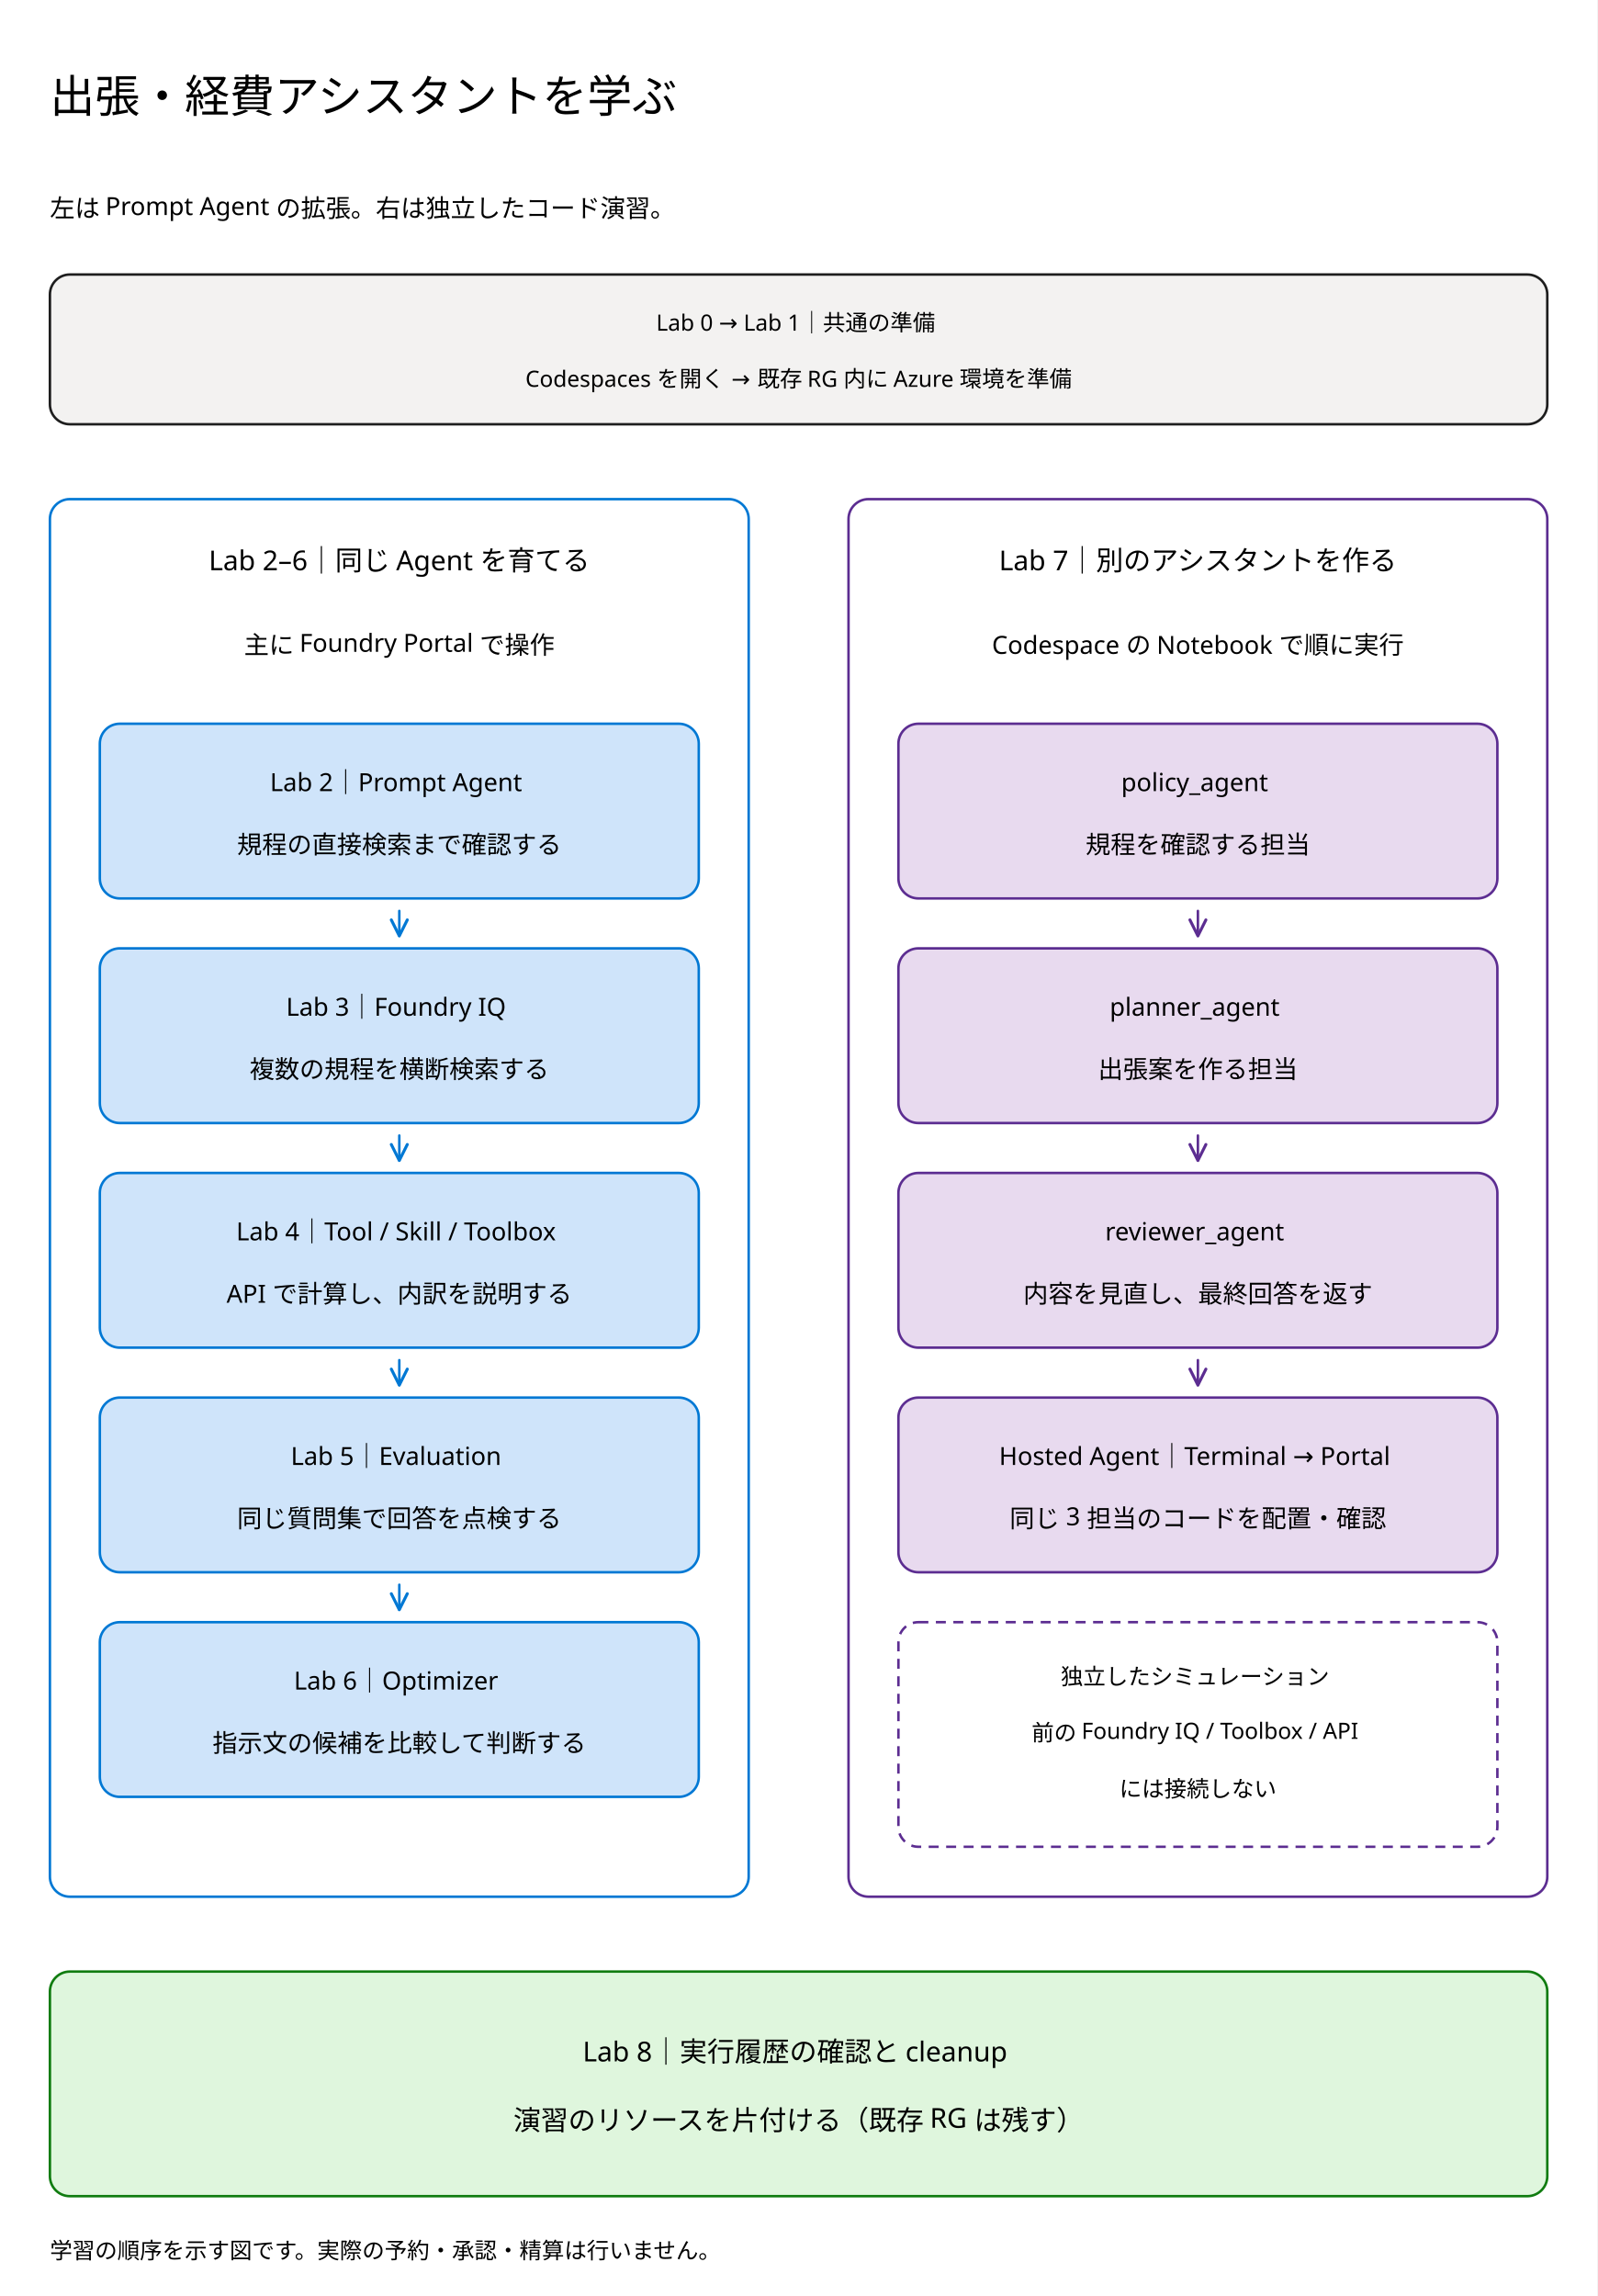
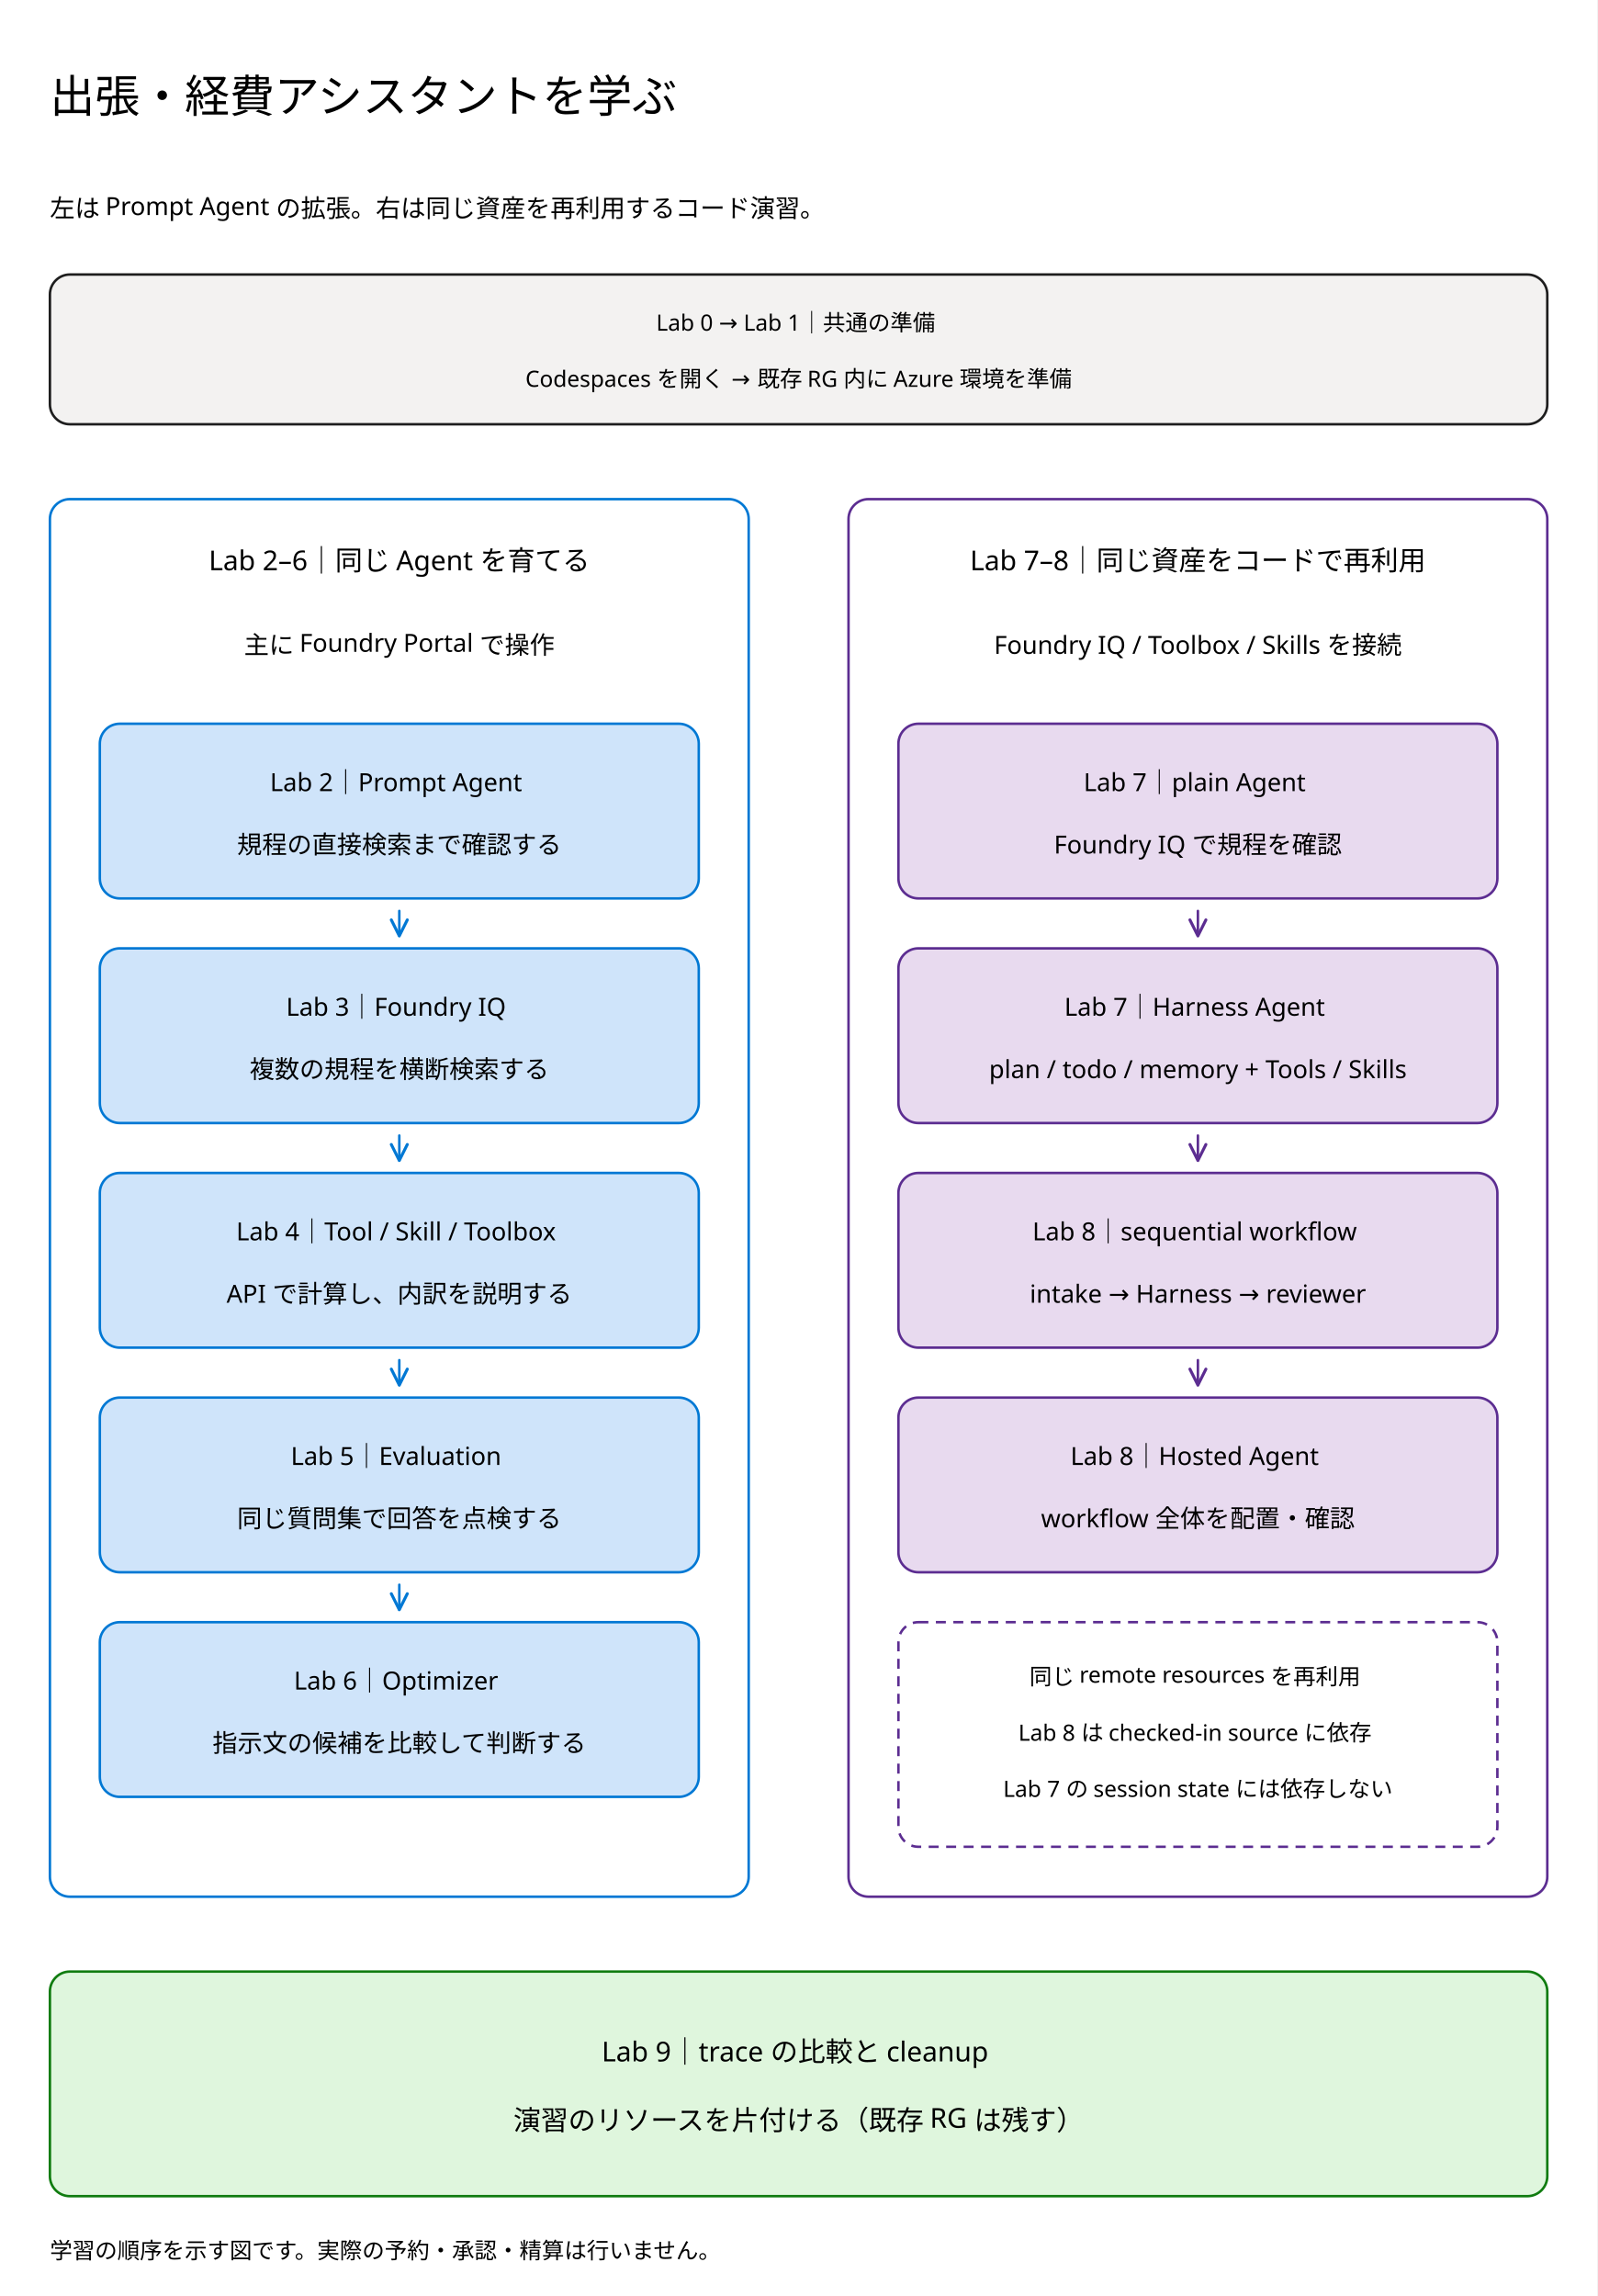
<svg xmlns="http://www.w3.org/2000/svg" width="1280" height="1840" viewBox="0 0 1280 1840" role="img" aria-labelledby="diagram-title diagram-description">
  <defs>
    <marker id="blue-arrowhead" viewBox="0 0 10 10" refX="9" refY="5" markerWidth="8" markerHeight="8" orient="auto-start-reverse">
      <path d="M 1 1 L 9 5 L 1 9" fill="none" stroke="#0078D4" stroke-width="1.5" stroke-linecap="round" stroke-linejoin="round" />
    </marker>
    <marker id="purple-arrowhead" viewBox="0 0 10 10" refX="9" refY="5" markerWidth="8" markerHeight="8" orient="auto-start-reverse">
      <path d="M 1 1 L 9 5 L 1 9" fill="none" stroke="#5C2D91" stroke-width="1.5" stroke-linecap="round" stroke-linejoin="round" />
    </marker>
    <style>
      text { fill: #000000; font-family: "Segoe UI", "Yu Gothic", Meiryo, "Noto Sans JP", sans-serif; }
      .outline { fill: none; stroke-width: 2; }
      .card { stroke-width: 2; }
      .edge { fill: none; stroke-width: 2; stroke-linecap: round; }
    </style>
  </defs>
  <rect width="1280" height="1840" fill="#ffffff" />
  <text id="learning-title" x="40" y="90" font-size="36">出張・経費アシスタントを学ぶ</text>
-   <text id="learning-intro" x="40" y="174" font-size="20">左は Prompt Agent の拡張。右は独立したコード演習。</text>
+   <text id="learning-intro" x="40" y="174" font-size="20">左は Prompt Agent の拡張。右は同じ資産を再利用するコード演習。</text>
  <rect id="shared-preparation" class="card" x="40" y="220" width="1200" height="120" rx="16" stroke="#1e1e1e" fill="#F3F2F1" />
  <text id="shared-preparation-text" x="640" font-size="18" text-anchor="middle">
    <tspan x="640" y="265">Lab 0 → Lab 1｜共通の準備</tspan>
    <tspan x="640" y="310">Codespaces を開く → 既存 RG 内に Azure 環境を準備</tspan>
  </text>
  <rect id="prompt-learning-container" class="outline" x="40" y="400" width="560" height="1120" rx="16" stroke="#0078D4" />
  <text id="prompt-learning-title" x="320" y="457" font-size="22" text-anchor="middle">Lab 2–6｜同じ Agent を育てる</text>
  <text id="prompt-learning-surface" x="320" y="524" font-size="20" text-anchor="middle">主に Foundry Portal で操作</text>
  <rect id="lab2-prompt" class="card" x="80" y="580" width="480" height="140" rx="16" stroke="#0078D4" fill="#CFE4FA" />
  <text id="lab2-prompt-text" x="320" font-size="20" text-anchor="middle">
    <tspan x="320" y="634">Lab 2｜Prompt Agent</tspan>
    <tspan x="320" y="684">規程の直接検索まで確認する</tspan>
  </text>
  <rect id="lab3-knowledge" class="card" x="80" y="760" width="480" height="140" rx="16" stroke="#0078D4" fill="#CFE4FA" />
  <text id="lab3-knowledge-text" x="320" font-size="20" text-anchor="middle">
    <tspan x="320" y="814">Lab 3｜Foundry IQ</tspan>
    <tspan x="320" y="864">複数の規程を横断検索する</tspan>
  </text>
  <rect id="lab4-toolbox" class="card" x="80" y="940" width="480" height="140" rx="16" stroke="#0078D4" fill="#CFE4FA" />
  <text id="lab4-toolbox-text" x="320" font-size="20" text-anchor="middle">
    <tspan x="320" y="994">Lab 4｜Tool / Skill / Toolbox</tspan>
    <tspan x="320" y="1044">API で計算し、内訳を説明する</tspan>
  </text>
  <rect id="lab5-evaluation" class="card" x="80" y="1120" width="480" height="140" rx="16" stroke="#0078D4" fill="#CFE4FA" />
  <text id="lab5-evaluation-text" x="320" font-size="20" text-anchor="middle">
    <tspan x="320" y="1174">Lab 5｜Evaluation</tspan>
    <tspan x="320" y="1224">同じ質問集で回答を点検する</tspan>
  </text>
  <rect id="lab6-optimizer" class="card" x="80" y="1300" width="480" height="140" rx="16" stroke="#0078D4" fill="#CFE4FA" />
  <text id="lab6-optimizer-text" x="320" font-size="20" text-anchor="middle">
    <tspan x="320" y="1354">Lab 6｜Optimizer</tspan>
    <tspan x="320" y="1404">指示文の候補を比較して判断する</tspan>
  </text>
  <path id="lab2-to-lab3" class="edge" data-from="lab2-prompt" data-to="lab3-knowledge" d="M 320 730 L 320 750" stroke="#0078D4" marker-end="url(#blue-arrowhead)" />
  <path id="lab3-to-lab4" class="edge" data-from="lab3-knowledge" data-to="lab4-toolbox" d="M 320 910 L 320 930" stroke="#0078D4" marker-end="url(#blue-arrowhead)" />
  <path id="lab4-to-lab5" class="edge" data-from="lab4-toolbox" data-to="lab5-evaluation" d="M 320 1090 L 320 1110" stroke="#0078D4" marker-end="url(#blue-arrowhead)" />
  <path id="lab5-to-lab6" class="edge" data-from="lab5-evaluation" data-to="lab6-optimizer" d="M 320 1270 L 320 1290" stroke="#0078D4" marker-end="url(#blue-arrowhead)" />
  <rect id="hosted-learning-container" class="outline" x="680" y="400" width="560" height="1120" rx="16" stroke="#5C2D91" />
-   <text id="hosted-learning-title" x="960" y="457" font-size="22" text-anchor="middle">Lab 7｜別のアシスタントを作る</text>
-   <text id="hosted-learning-surface" x="960" y="524" font-size="20" text-anchor="middle">Codespace の Notebook で順に実行</text>
+   <text id="hosted-learning-title" x="960" y="457" font-size="22" text-anchor="middle">Lab 7–8｜同じ資産をコードで再利用</text>
+   <text id="hosted-learning-surface" x="960" y="524" font-size="20" text-anchor="middle">Foundry IQ / Toolbox / Skills を接続</text>
  <rect id="lab7-policy" class="card" x="720" y="580" width="480" height="140" rx="16" stroke="#5C2D91" fill="#E8DAEF" />
  <text id="lab7-policy-text" x="960" font-size="20" text-anchor="middle">
-     <tspan x="960" y="634">policy_agent</tspan>
-     <tspan x="960" y="684">規程を確認する担当</tspan>
+     <tspan x="960" y="634">Lab 7｜plain Agent</tspan>
+     <tspan x="960" y="684">Foundry IQ で規程を確認</tspan>
  </text>
  <rect id="lab7-planner" class="card" x="720" y="760" width="480" height="140" rx="16" stroke="#5C2D91" fill="#E8DAEF" />
  <text id="lab7-planner-text" x="960" font-size="20" text-anchor="middle">
-     <tspan x="960" y="814">planner_agent</tspan>
-     <tspan x="960" y="864">出張案を作る担当</tspan>
+     <tspan x="960" y="814">Lab 7｜Harness Agent</tspan>
+     <tspan x="960" y="864">plan / todo / memory + Tools / Skills</tspan>
  </text>
  <rect id="lab7-reviewer" class="card" x="720" y="940" width="480" height="140" rx="16" stroke="#5C2D91" fill="#E8DAEF" />
  <text id="lab7-reviewer-text" x="960" font-size="20" text-anchor="middle">
-     <tspan x="960" y="994">reviewer_agent</tspan>
-     <tspan x="960" y="1044">内容を見直し、最終回答を返す</tspan>
+     <tspan x="960" y="994">Lab 8｜sequential workflow</tspan>
+     <tspan x="960" y="1044">intake → Harness → reviewer</tspan>
  </text>
  <rect id="lab7-hosted" class="card" x="720" y="1120" width="480" height="140" rx="16" stroke="#5C2D91" fill="#E8DAEF" />
  <text id="lab7-hosted-text" x="960" font-size="20" text-anchor="middle">
-     <tspan x="960" y="1174">Hosted Agent｜Terminal → Portal</tspan>
-     <tspan x="960" y="1224">同じ 3 担当のコードを配置・確認</tspan>
+     <tspan x="960" y="1174">Lab 8｜Hosted Agent</tspan>
+     <tspan x="960" y="1224">workflow 全体を配置・確認</tspan>
  </text>
  <path id="policy-to-planner" class="edge" data-from="lab7-policy" data-to="lab7-planner" d="M 960 730 L 960 750" stroke="#5C2D91" marker-end="url(#purple-arrowhead)" />
  <path id="planner-to-reviewer" class="edge" data-from="lab7-planner" data-to="lab7-reviewer" d="M 960 910 L 960 930" stroke="#5C2D91" marker-end="url(#purple-arrowhead)" />
  <path id="workflow-to-hosted" class="edge" data-from="lab7-reviewer" data-to="lab7-hosted" d="M 960 1090 L 960 1110" stroke="#5C2D91" marker-end="url(#purple-arrowhead)" />
  <rect id="lab7-independent-note" class="outline" x="720" y="1300" width="480" height="180" rx="16" stroke="#5C2D91" stroke-dasharray="8 6" />
  <text id="lab7-independent-note-text" x="960" font-size="18" text-anchor="middle">
-     <tspan x="960" y="1350">独立したシミュレーション</tspan>
-     <tspan x="960" y="1395">前の Foundry IQ / Toolbox / API</tspan>
-     <tspan x="960" y="1440">には接続しない</tspan>
+     <tspan x="960" y="1350">同じ remote resources を再利用</tspan>
+     <tspan x="960" y="1395">Lab 8 は checked-in source に依存</tspan>
+     <tspan x="960" y="1440">Lab 7 の session state には依存しない</tspan>
  </text>
  <rect id="shared-cleanup" class="card" x="40" y="1580" width="1200" height="180" rx="16" stroke="#107C10" fill="#DFF6DD" />
  <text id="shared-cleanup-text" x="640" font-size="22" text-anchor="middle">
-     <tspan x="640" y="1652">Lab 8｜実行履歴の確認と cleanup</tspan>
+     <tspan x="640" y="1652">Lab 9｜trace の比較と cleanup</tspan>
    <tspan x="640" y="1707">演習のリソースを片付ける（既存 RG は残す）</tspan>
  </text>
  <text id="learning-footer" x="40" y="1810" font-size="18">学習の順序を示す図です。実際の予約・承認・精算は行いません。</text>
</svg>
